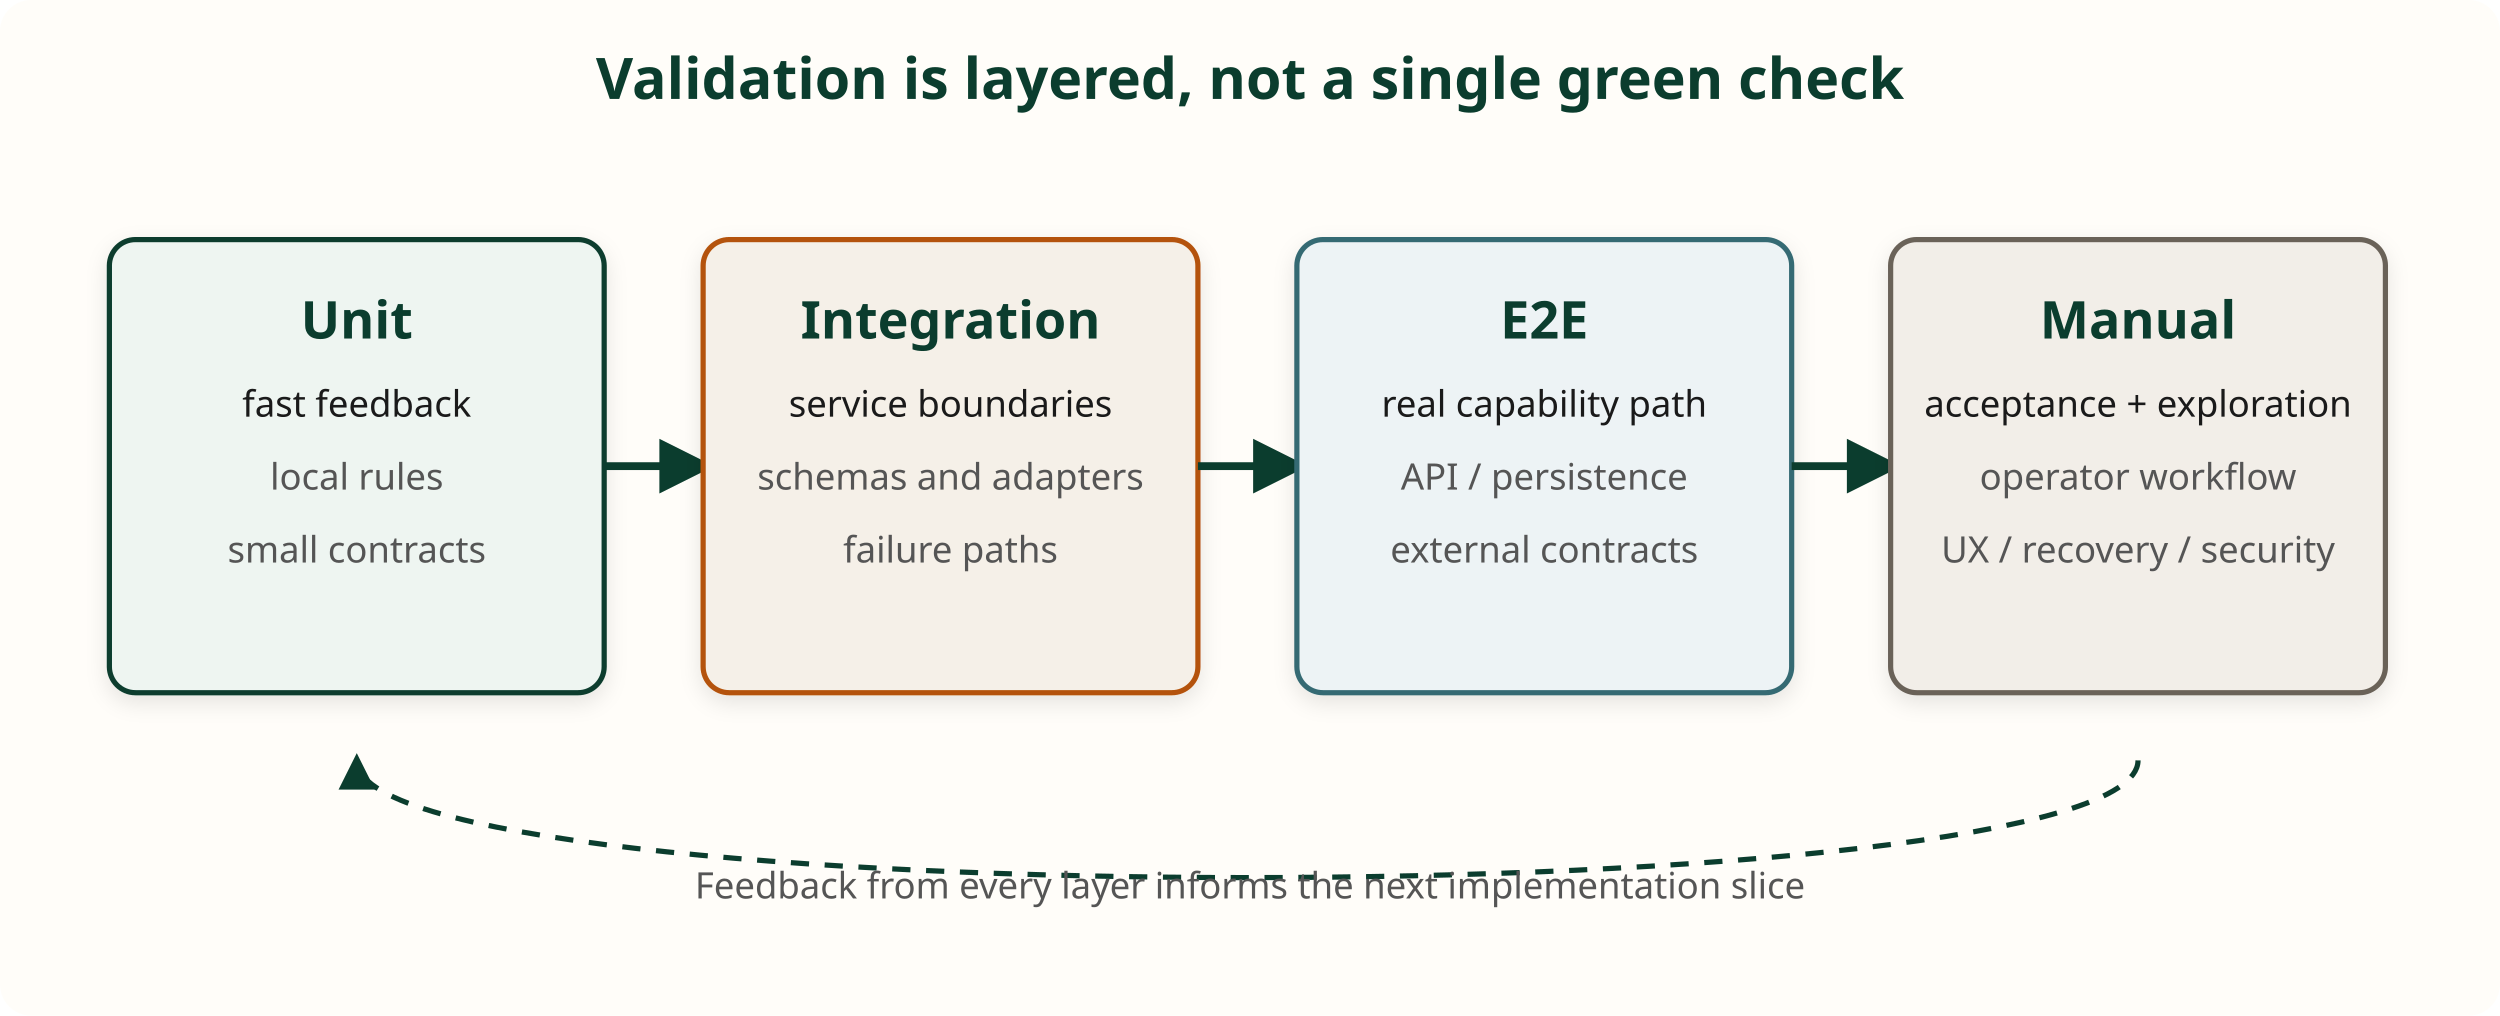
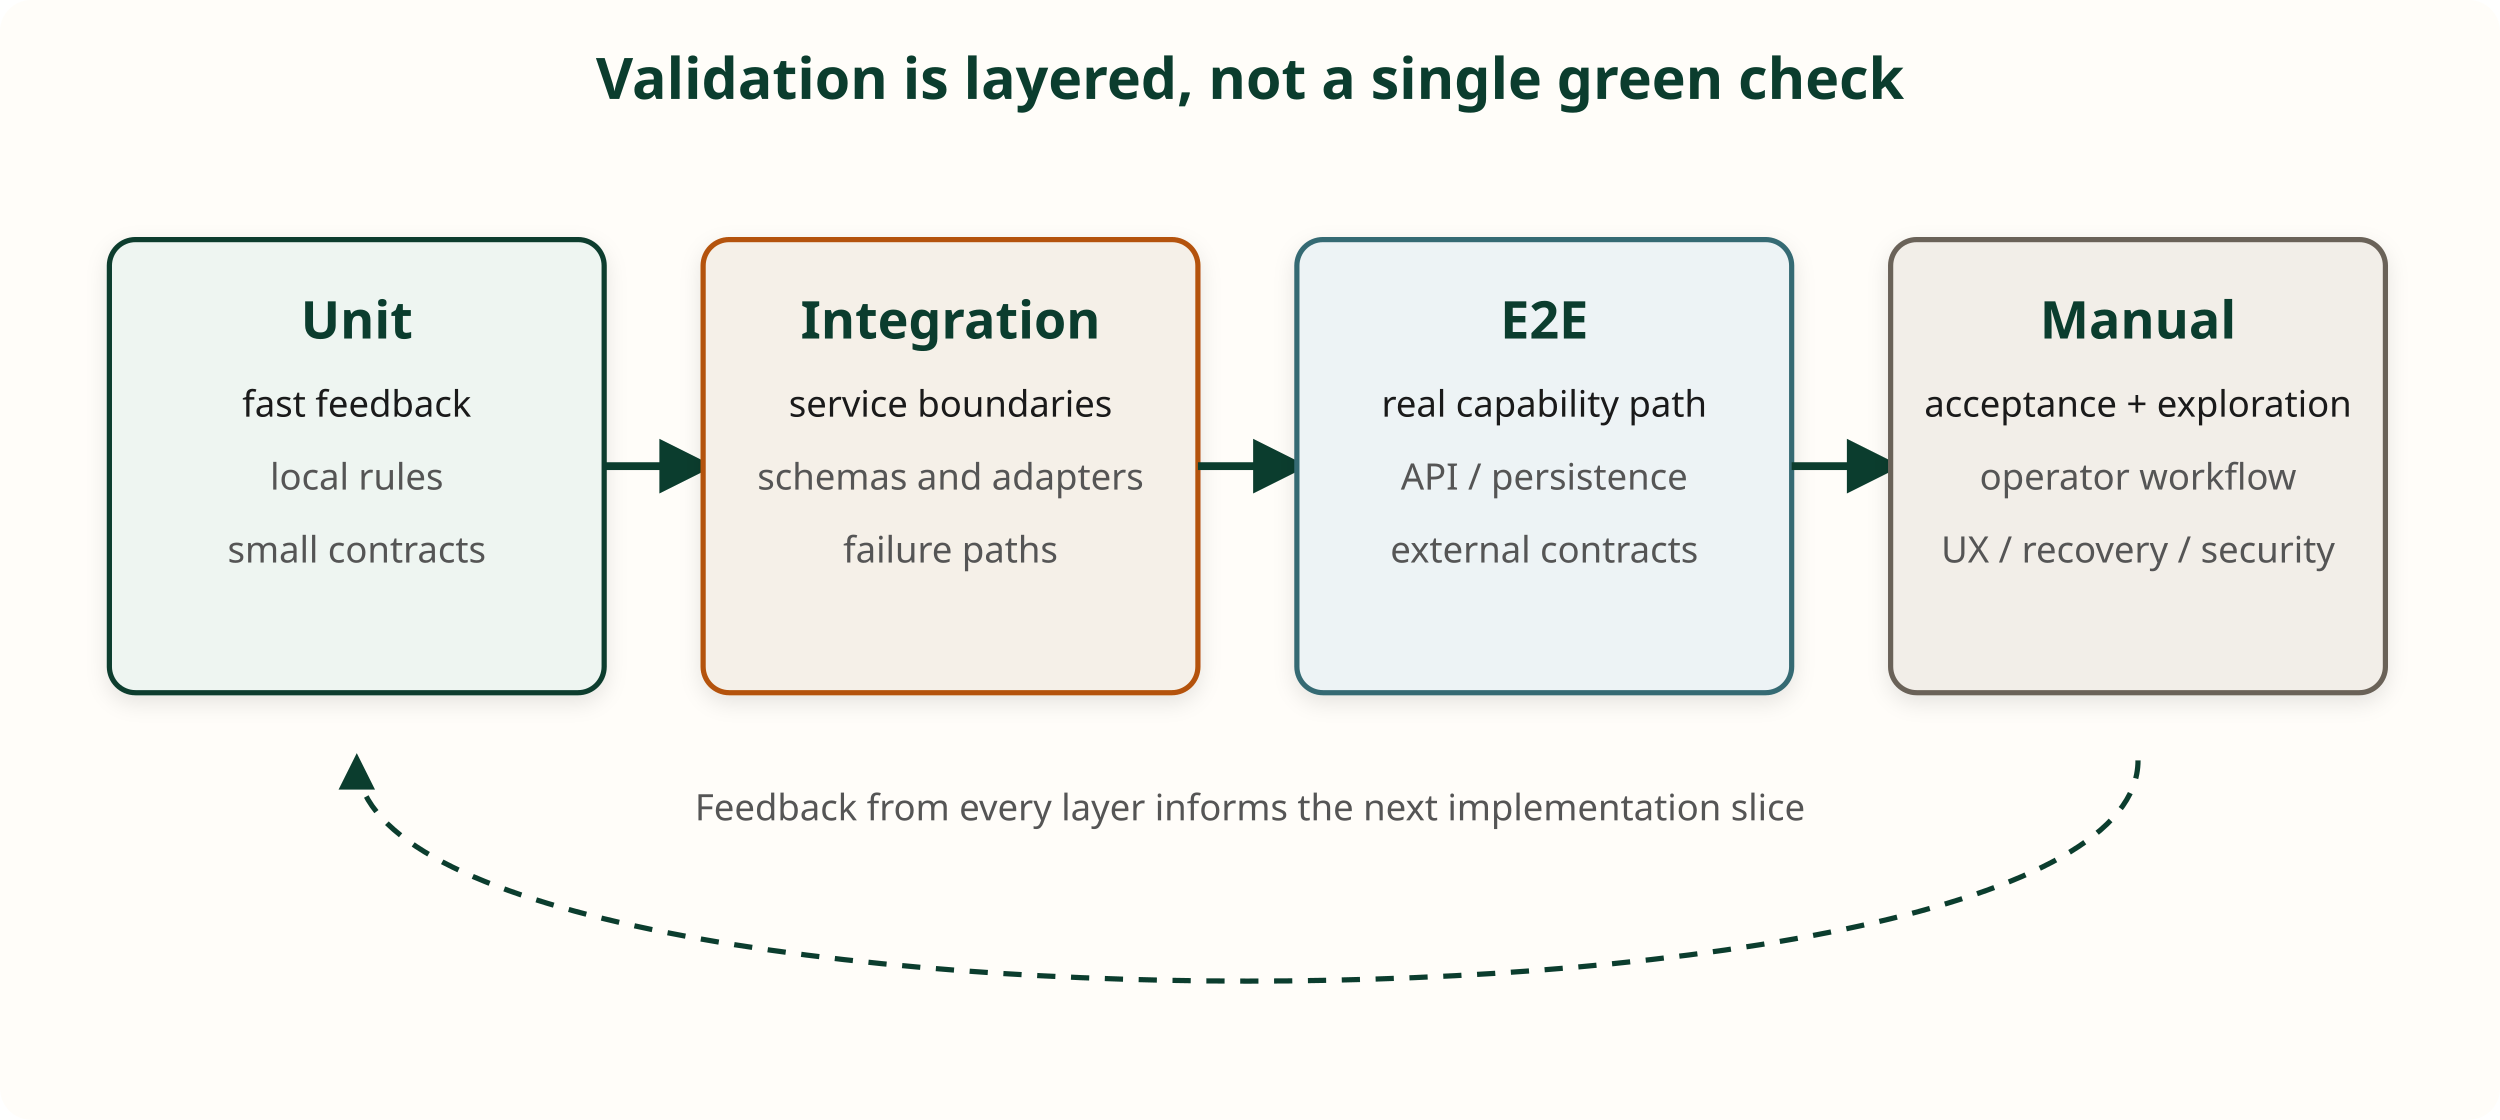
- <svg xmlns="http://www.w3.org/2000/svg" viewBox="0 0 960 390" role="img" aria-labelledby="title desc">
+ <svg xmlns="http://www.w3.org/2000/svg" viewBox="0 0 960 430" role="img" aria-labelledby="title desc">
  <defs>
    <marker id="arrow" viewBox="0 0 10 10" refX="8" refY="5" markerWidth="7" markerHeight="7" orient="auto-start-reverse">
      <path d="M 0 0 L 10 5 L 0 10 z" fill="#0b3d2e" />
    </marker>
    <filter id="shadow" x="-10%" y="-10%" width="120%" height="130%">
      <feDropShadow dx="0" dy="3" stdDeviation="4" flood-color="#1a1a1a" flood-opacity="0.10" />
    </filter>
  </defs>
-   <rect width="960" height="390" rx="12" fill="#fffdf9" />
+   <rect width="960" height="430" rx="12" fill="#fffdf9" />
  <text x="480" y="38" text-anchor="middle" font-family="system-ui, sans-serif" font-size="22" font-weight="700" fill="#0b3d2e">Validation is layered, not a single green check</text>
  <rect x="42" y="92" width="190" height="174" rx="10" fill="#eef5f1" stroke="#0b3d2e" stroke-width="2" filter="url(#shadow)" />
  <text x="137" y="130" text-anchor="middle" font-family="system-ui, sans-serif" font-size="20" font-weight="700" fill="#0b3d2e">Unit</text>
  <text x="137" y="160" text-anchor="middle" font-family="system-ui, sans-serif" font-size="14" fill="#1a1a1a">fast feedback</text>
  <text x="137" y="188" text-anchor="middle" font-family="system-ui, sans-serif" font-size="14" fill="#555">local rules</text>
  <text x="137" y="216" text-anchor="middle" font-family="system-ui, sans-serif" font-size="14" fill="#555">small contracts</text>
  <line x1="232" y1="179" x2="270" y2="179" stroke="#0b3d2e" stroke-width="3" marker-end="url(#arrow)" />
  <rect x="270" y="92" width="190" height="174" rx="10" fill="#f5f0e8" stroke="#b45309" stroke-width="2" filter="url(#shadow)" />
  <text x="365" y="130" text-anchor="middle" font-family="system-ui, sans-serif" font-size="20" font-weight="700" fill="#0b3d2e">Integration</text>
  <text x="365" y="160" text-anchor="middle" font-family="system-ui, sans-serif" font-size="14" fill="#1a1a1a">service boundaries</text>
  <text x="365" y="188" text-anchor="middle" font-family="system-ui, sans-serif" font-size="14" fill="#555">schemas and adapters</text>
  <text x="365" y="216" text-anchor="middle" font-family="system-ui, sans-serif" font-size="14" fill="#555">failure paths</text>
  <line x1="460" y1="179" x2="498" y2="179" stroke="#0b3d2e" stroke-width="3" marker-end="url(#arrow)" />
  <rect x="498" y="92" width="190" height="174" rx="10" fill="#edf3f5" stroke="#356a73" stroke-width="2" filter="url(#shadow)" />
  <text x="593" y="130" text-anchor="middle" font-family="system-ui, sans-serif" font-size="20" font-weight="700" fill="#0b3d2e">E2E</text>
  <text x="593" y="160" text-anchor="middle" font-family="system-ui, sans-serif" font-size="14" fill="#1a1a1a">real capability path</text>
  <text x="593" y="188" text-anchor="middle" font-family="system-ui, sans-serif" font-size="14" fill="#555">API / persistence</text>
  <text x="593" y="216" text-anchor="middle" font-family="system-ui, sans-serif" font-size="14" fill="#555">external contracts</text>
  <line x1="688" y1="179" x2="726" y2="179" stroke="#0b3d2e" stroke-width="3" marker-end="url(#arrow)" />
  <rect x="726" y="92" width="190" height="174" rx="10" fill="#f2eee8" stroke="#6b6258" stroke-width="2" filter="url(#shadow)" />
  <text x="821" y="130" text-anchor="middle" font-family="system-ui, sans-serif" font-size="20" font-weight="700" fill="#0b3d2e">Manual</text>
  <text x="821" y="160" text-anchor="middle" font-family="system-ui, sans-serif" font-size="14" fill="#1a1a1a">acceptance + exploration</text>
  <text x="821" y="188" text-anchor="middle" font-family="system-ui, sans-serif" font-size="14" fill="#555">operator workflow</text>
  <text x="821" y="216" text-anchor="middle" font-family="system-ui, sans-serif" font-size="14" fill="#555">UX / recovery / security</text>
-   <path d="M 821 292 C 821 352, 137 352, 137 292" fill="none" stroke="#0b3d2e" stroke-width="2" stroke-dasharray="7 6" marker-end="url(#arrow)" />
-   <text x="480" y="345" text-anchor="middle" font-family="system-ui, sans-serif" font-size="14" fill="#555">Feedback from every layer informs the next implementation slice</text>
+   <text x="480" y="315" text-anchor="middle" font-family="system-ui, sans-serif" font-size="14" fill="#555">Feedback from every layer informs the next implementation slice</text>
+   <path d="M 821 292 C 821 405, 137 405, 137 292" fill="none" stroke="#0b3d2e" stroke-width="2" stroke-dasharray="7 6" marker-end="url(#arrow)" />
</svg>
